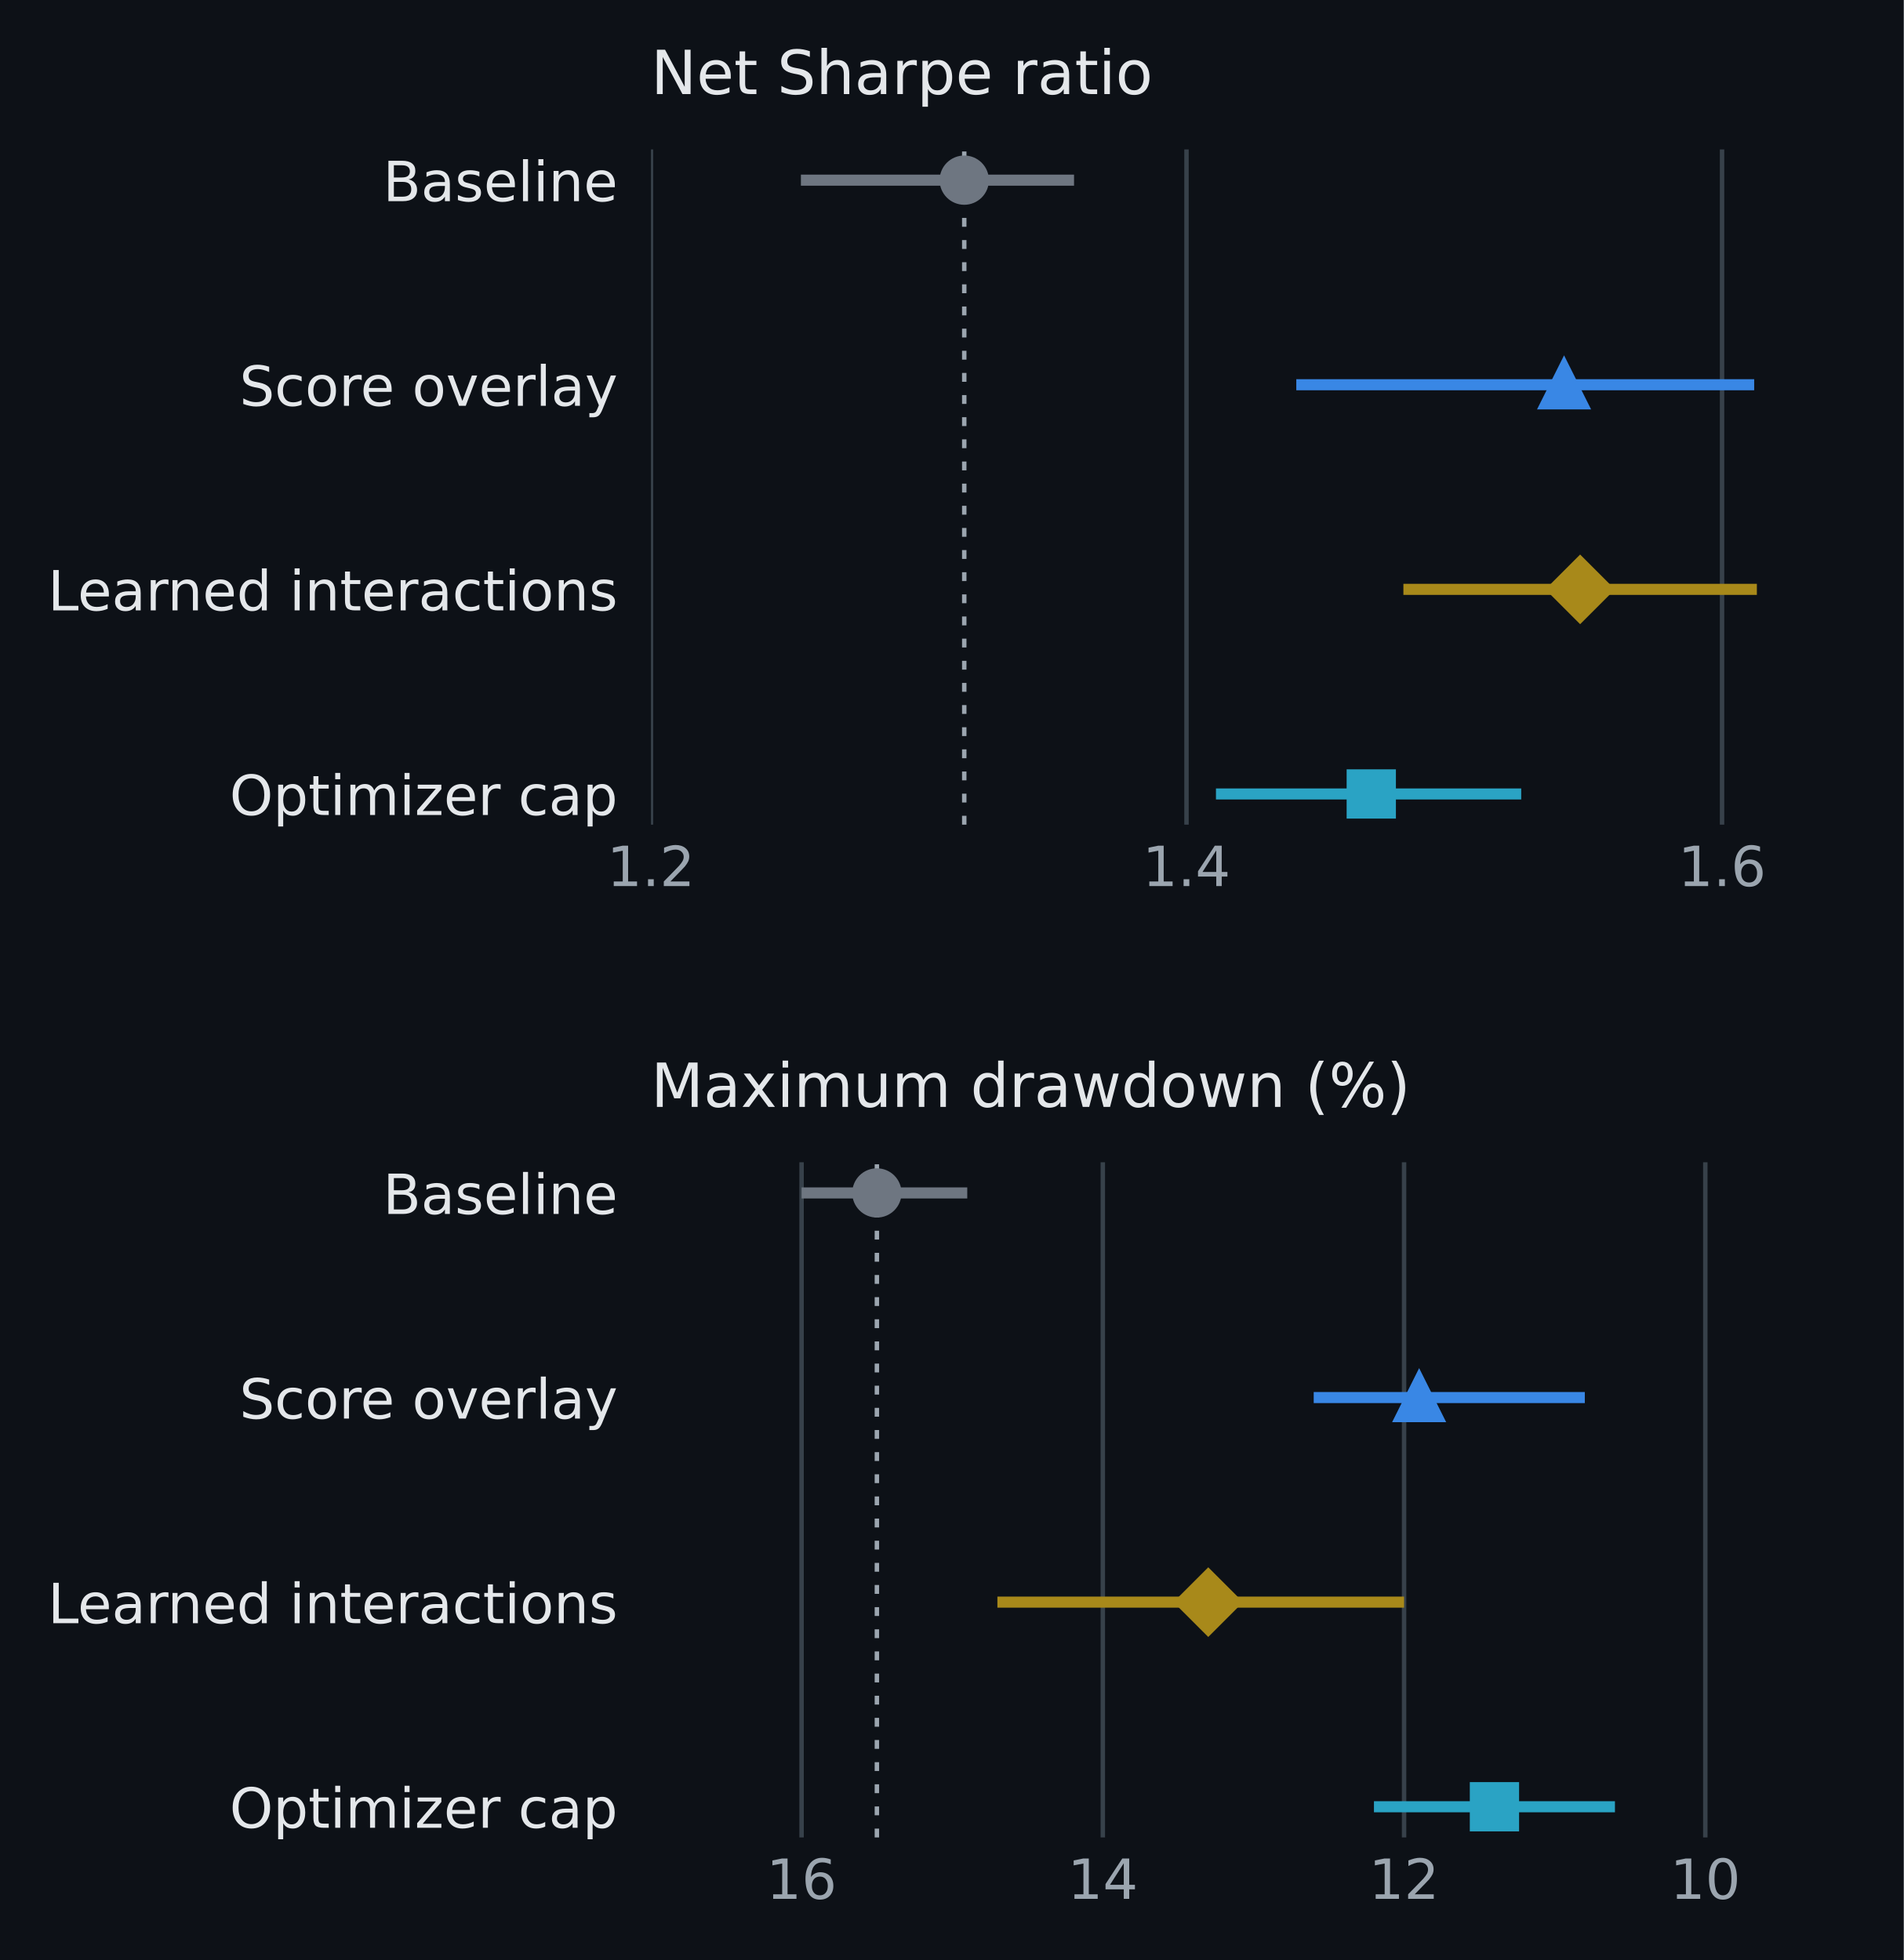
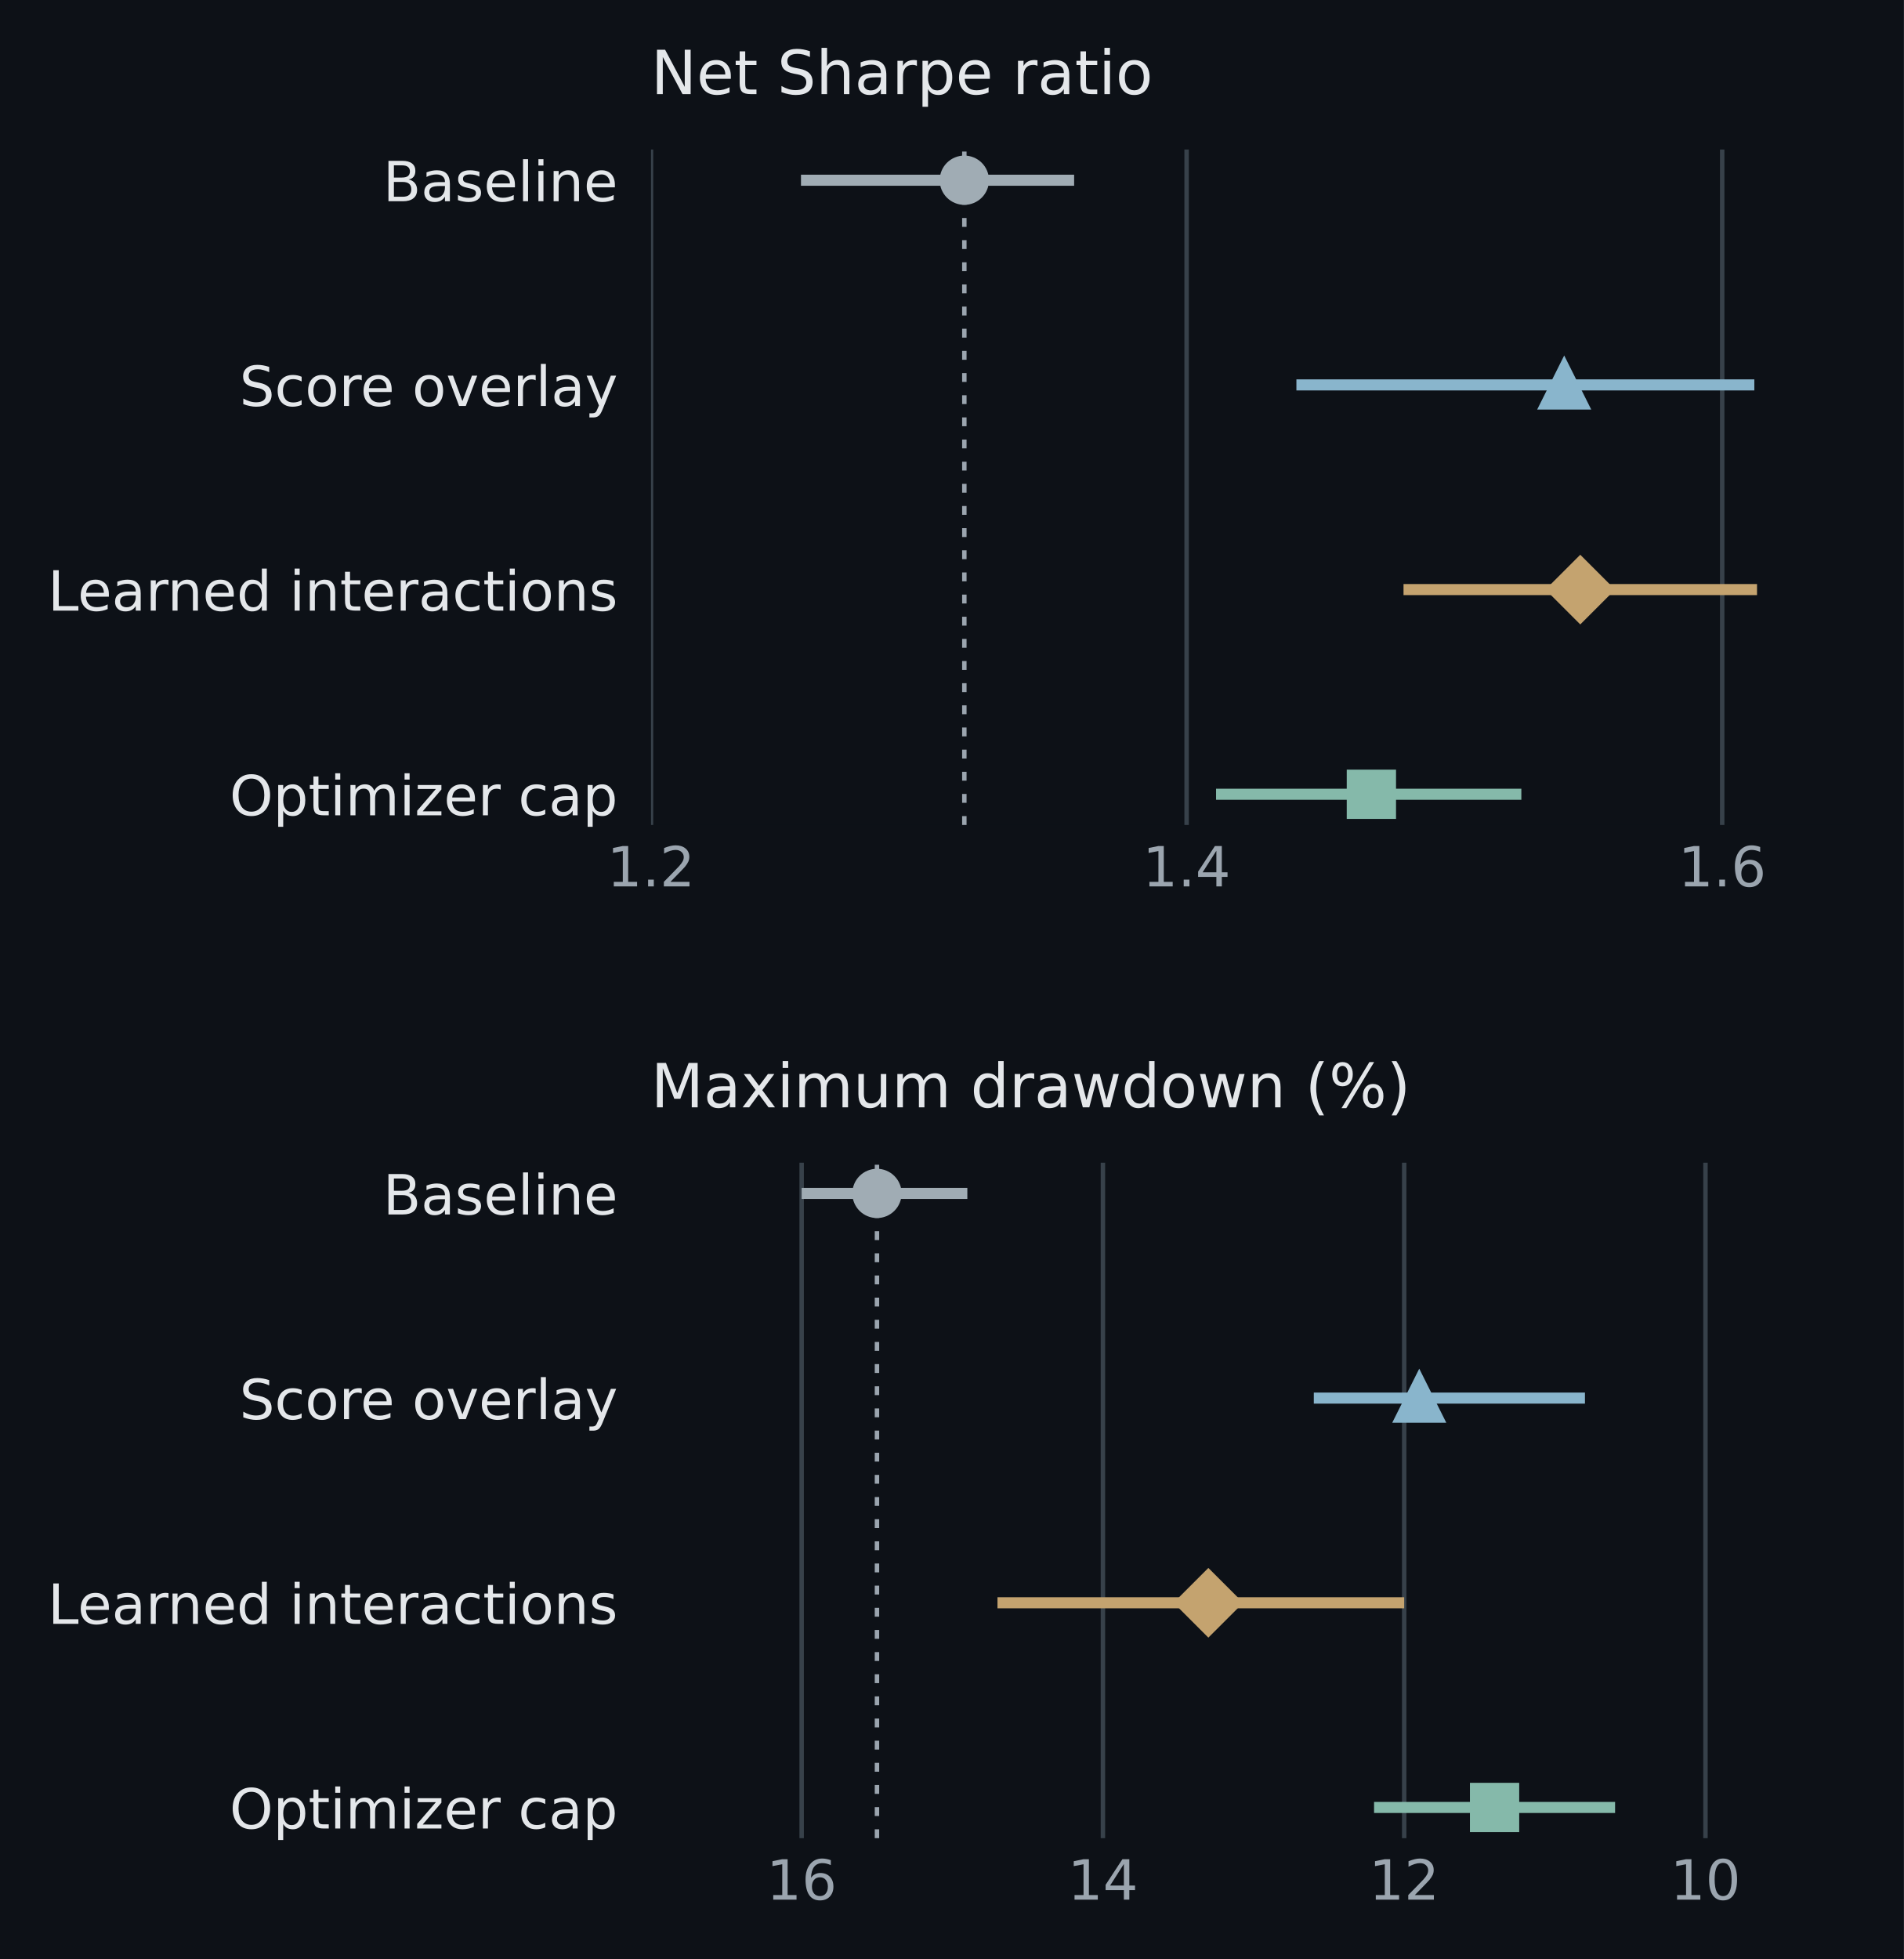
- <svg xmlns="http://www.w3.org/2000/svg" xmlns:xlink="http://www.w3.org/1999/xlink" width="343.822pt" height="354.058pt" viewBox="0 0 343.822 354.058" version="1.1">
+ <svg xmlns="http://www.w3.org/2000/svg" xmlns:xlink="http://www.w3.org/1999/xlink" width="343.822pt" height="353.736pt" viewBox="0 0 343.822 353.736" version="1.1">
  <defs>
    <style type="text/css">*{stroke-linejoin: round; stroke-linecap: butt}</style>
  </defs>
  <g id="figure_1">
    <g id="patch_1">
-       <path d="M 0 354.058 L 343.822 354.058 L 343.822 0 L 0 0 z " style="fill: #0d1117" />
+       <path d="M 0 353.736 L 343.822 353.736 L 343.822 0 L 0 0 z " style="fill: #0d1117" />
    </g>
    <g id="axes_1">
      <g id="patch_2">
        <path d="M 117.562 148.966 L 335.182 148.966 L 335.182 26.998 L 117.562 26.998 z " style="fill: #0d1117" />
      </g>
      <g id="matplotlib.axis_1">
        <g id="xtick_1">
          <g id="line2d_1">
-             <path d="M 117.562 148.966 L 117.562 26.998 " clip-path="url(#p09c8c6550d)" style="fill: none; stroke: #37414a; stroke-width: 0.8; stroke-linecap: square" />
+             <path d="M 117.562 148.966 L 117.562 26.998 " clip-path="url(#p8775732e11)" style="fill: none; stroke: #37414a; stroke-width: 0.8; stroke-linecap: square" />
          </g>
          <g id="line2d_2" />
          <g id="text_1">
-             <text style="font-size: 10px; font-family: 'DejaVu Sans', 'Arial', sans-serif; text-anchor: middle; fill: #9ba5af" x="117.562" y="160.064" transform="rotate(-0 117.5619 160.0639)">1.2</text>
+             <text style="font-size: 10px; font-family: 'DejaVu Sans', 'Arial', sans-serif; text-anchor: middle; fill: #9ba5af" x="117.562" y="160.065" transform="rotate(-0 117.5619 160.0647)">1.2</text>
          </g>
        </g>
        <g id="xtick_2">
          <g id="line2d_3">
-             <path d="M 214.282 148.966 L 214.282 26.998 " clip-path="url(#p09c8c6550d)" style="fill: none; stroke: #37414a; stroke-width: 0.8; stroke-linecap: square" />
+             <path d="M 214.282 148.966 L 214.282 26.998 " clip-path="url(#p8775732e11)" style="fill: none; stroke: #37414a; stroke-width: 0.8; stroke-linecap: square" />
          </g>
          <g id="line2d_4" />
          <g id="text_2">
-             <text style="font-size: 10px; font-family: 'DejaVu Sans', 'Arial', sans-serif; text-anchor: middle; fill: #9ba5af" x="214.282" y="160.064" transform="rotate(-0 214.2819 160.0639)">1.4</text>
+             <text style="font-size: 10px; font-family: 'DejaVu Sans', 'Arial', sans-serif; text-anchor: middle; fill: #9ba5af" x="214.282" y="160.065" transform="rotate(-0 214.2819 160.0647)">1.4</text>
          </g>
        </g>
        <g id="xtick_3">
          <g id="line2d_5">
-             <path d="M 311.002 148.966 L 311.002 26.998 " clip-path="url(#p09c8c6550d)" style="fill: none; stroke: #37414a; stroke-width: 0.8; stroke-linecap: square" />
+             <path d="M 311.002 148.966 L 311.002 26.998 " clip-path="url(#p8775732e11)" style="fill: none; stroke: #37414a; stroke-width: 0.8; stroke-linecap: square" />
          </g>
          <g id="line2d_6" />
          <g id="text_3">
-             <text style="font-size: 10px; font-family: 'DejaVu Sans', 'Arial', sans-serif; text-anchor: middle; fill: #9ba5af" x="311.002" y="160.064" transform="rotate(-0 311.0019 160.0639)">1.6</text>
+             <text style="font-size: 10px; font-family: 'DejaVu Sans', 'Arial', sans-serif; text-anchor: middle; fill: #9ba5af" x="311.002" y="160.065" transform="rotate(-0 311.0019 160.0647)">1.6</text>
          </g>
        </g>
      </g>
      <g id="matplotlib.axis_2">
        <g id="ytick_1">
          <g id="line2d_7" />
          <g id="text_4">
            <text style="font-size: 10px; font-family: 'DejaVu Sans', 'Arial', sans-serif; text-anchor: end; fill: #e4e7ea" x="111.562" y="36.342" transform="rotate(-0 111.5619 36.3415)">Baseline</text>
          </g>
        </g>
        <g id="ytick_2">
          <g id="line2d_8" />
          <g id="text_5">
            <text style="font-size: 10px; font-family: 'DejaVu Sans', 'Arial', sans-serif; text-anchor: end; fill: #e4e7ea" x="111.562" y="73.302" transform="rotate(-0 111.5619 73.3015)">Score overlay</text>
          </g>
        </g>
        <g id="ytick_3">
          <g id="line2d_9" />
          <g id="text_6">
            <text style="font-size: 10px; font-family: 'DejaVu Sans', 'Arial', sans-serif; text-anchor: end; fill: #e4e7ea" x="111.562" y="110.261" transform="rotate(-0 111.5619 110.2615)">Learned interactions</text>
          </g>
        </g>
        <g id="ytick_4">
          <g id="line2d_10" />
          <g id="text_7">
            <text style="font-size: 10px; font-family: 'DejaVu Sans', 'Arial', sans-serif; text-anchor: end; fill: #e4e7ea" x="111.562" y="147.221" transform="rotate(-0 111.5619 147.2215)">Optimizer cap</text>
          </g>
        </g>
      </g>
      <g id="line2d_11">
-         <path d="M 174.143 148.966 L 174.143 26.998 " clip-path="url(#p09c8c6550d)" style="fill: none; stroke-dasharray: 1.6,2.4; stroke-dashoffset: 0; stroke: #9ba5af; stroke-width: 0.8" />
+         <path d="M 174.143 148.966 L 174.143 26.998 " clip-path="url(#p8775732e11)" style="fill: none; stroke-dasharray: 1.6,2.4; stroke-dashoffset: 0; stroke: #9ba5af; stroke-width: 0.8" />
      </g>
      <g id="line2d_12">
-         <path d="M 144.643 32.542 L 193.971 32.542 " clip-path="url(#p09c8c6550d)" style="fill: none; stroke: #6e7681; stroke-width: 2" />
+         <path d="M 144.643 32.542 L 193.971 32.542 " clip-path="url(#p8775732e11)" style="fill: none; stroke: #a0acb4; stroke-width: 2" />
      </g>
      <g id="line2d_13">
-         <path d="M 234.109 69.502 L 316.805 69.502 " clip-path="url(#p09c8c6550d)" style="fill: none; stroke: #3987e5; stroke-width: 2" />
+         <path d="M 234.109 69.502 L 316.805 69.502 " clip-path="url(#p8775732e11)" style="fill: none; stroke: #89b5cc; stroke-width: 2" />
      </g>
      <g id="line2d_14">
-         <path d="M 253.453 106.462 L 317.289 106.462 " clip-path="url(#p09c8c6550d)" style="fill: none; stroke: #a8891a; stroke-width: 2" />
+         <path d="M 253.453 106.462 L 317.289 106.462 " clip-path="url(#p8775732e11)" style="fill: none; stroke: #c4a36f; stroke-width: 2" />
      </g>
      <g id="line2d_15">
-         <path d="M 219.601 143.422 L 274.732 143.422 " clip-path="url(#p09c8c6550d)" style="fill: none; stroke: #2aa3c4; stroke-width: 2" />
+         <path d="M 219.601 143.422 L 274.732 143.422 " clip-path="url(#p8775732e11)" style="fill: none; stroke: #85b9aa; stroke-width: 2" />
      </g>
      <g id="line2d_16">
        <defs>
-           <path id="mfc633f45e8" d="M 0 3.75 C 0.995 3.75 1.948 3.355 2.652 2.652 C 3.355 1.948 3.75 0.995 3.75 0 C 3.75 -0.995 3.355 -1.948 2.652 -2.652 C 1.948 -3.355 0.995 -3.75 0 -3.75 C -0.995 -3.75 -1.948 -3.355 -2.652 -2.652 C -3.355 -1.948 -3.75 -0.995 -3.75 0 C -3.75 0.995 -3.355 1.948 -2.652 2.652 C -1.948 3.355 -0.995 3.75 0 3.75 z " style="stroke: #6e7681; stroke-width: 1.4" />
-         </defs>
-         <g clip-path="url(#p09c8c6550d)">
-           <use xlink:href="#mfc633f45e8" x="174.143" y="32.542" style="fill: #6e7681; stroke: #6e7681; stroke-width: 1.4" />
+           <path id="m5cb337e624" d="M 0 3.75 C 0.995 3.75 1.948 3.355 2.652 2.652 C 3.355 1.948 3.75 0.995 3.75 0 C 3.75 -0.995 3.355 -1.948 2.652 -2.652 C 1.948 -3.355 0.995 -3.75 0 -3.75 C -0.995 -3.75 -1.948 -3.355 -2.652 -2.652 C -3.355 -1.948 -3.75 -0.995 -3.75 0 C -3.75 0.995 -3.355 1.948 -2.652 2.652 C -1.948 3.355 -0.995 3.75 0 3.75 z " style="stroke: #a0acb4; stroke-width: 1.4" />
+         </defs>
+         <g clip-path="url(#p8775732e11)">
+           <use xlink:href="#m5cb337e624" x="174.143" y="32.542" style="fill: #a0acb4; stroke: #a0acb4; stroke-width: 1.4" />
        </g>
      </g>
      <g id="line2d_17">
        <defs>
-           <path id="ma7c6dc699d" d="M 0 -3.75 L -3.75 3.75 L 3.75 3.75 z " style="stroke: #3987e5; stroke-width: 1.4; stroke-linejoin: miter" />
-         </defs>
-         <g clip-path="url(#p09c8c6550d)">
-           <use xlink:href="#ma7c6dc699d" x="282.469" y="69.502" style="fill: #3987e5; stroke: #3987e5; stroke-width: 1.4; stroke-linejoin: miter" />
+           <path id="m107335a09c" d="M 0 -3.75 L -3.75 3.75 L 3.75 3.75 z " style="stroke: #89b5cc; stroke-width: 1.4; stroke-linejoin: miter" />
+         </defs>
+         <g clip-path="url(#p8775732e11)">
+           <use xlink:href="#m107335a09c" x="282.469" y="69.502" style="fill: #89b5cc; stroke: #89b5cc; stroke-width: 1.4; stroke-linejoin: miter" />
        </g>
      </g>
      <g id="line2d_18">
        <defs>
-           <path id="m33b812bdcb" d="M -0 5.303 L 5.303 0 L 0 -5.303 L -5.303 -0 z " style="stroke: #a8891a; stroke-width: 1.4; stroke-linejoin: miter" />
-         </defs>
-         <g clip-path="url(#p09c8c6550d)">
-           <use xlink:href="#m33b812bdcb" x="285.371" y="106.462" style="fill: #a8891a; stroke: #a8891a; stroke-width: 1.4; stroke-linejoin: miter" />
+           <path id="m887b56ec03" d="M -0 5.303 L 5.303 0 L 0 -5.303 L -5.303 -0 z " style="stroke: #c4a36f; stroke-width: 1.4; stroke-linejoin: miter" />
+         </defs>
+         <g clip-path="url(#p8775732e11)">
+           <use xlink:href="#m887b56ec03" x="285.371" y="106.462" style="fill: #c4a36f; stroke: #c4a36f; stroke-width: 1.4; stroke-linejoin: miter" />
        </g>
      </g>
      <g id="line2d_19">
        <defs>
-           <path id="m5421ae75d8" d="M -3.75 3.75 L 3.75 3.75 L 3.75 -3.75 L -3.75 -3.75 z " style="stroke: #2aa3c4; stroke-width: 1.4; stroke-linejoin: miter" />
-         </defs>
-         <g clip-path="url(#p09c8c6550d)">
-           <use xlink:href="#m5421ae75d8" x="247.65" y="143.422" style="fill: #2aa3c4; stroke: #2aa3c4; stroke-width: 1.4; stroke-linejoin: miter" />
+           <path id="mc5c51ffb60" d="M -3.75 3.75 L 3.75 3.75 L 3.75 -3.75 L -3.75 -3.75 z " style="stroke: #85b9aa; stroke-width: 1.4; stroke-linejoin: miter" />
+         </defs>
+         <g clip-path="url(#p8775732e11)">
+           <use xlink:href="#mc5c51ffb60" x="247.65" y="143.422" style="fill: #85b9aa; stroke: #85b9aa; stroke-width: 1.4; stroke-linejoin: miter" />
        </g>
      </g>
      <g id="text_8">
        <text style="font-size: 11px; font-family: 'DejaVu Sans', 'Arial', sans-serif; text-anchor: start; fill: #e4e7ea" x="117.562" y="16.998" transform="rotate(-0 117.5619 16.99828)">Net Sharpe ratio</text>
      </g>
    </g>
    <g id="axes_2">
      <g id="patch_3">
        <path d="M 117.562 331.918 L 335.182 331.918 L 335.182 209.95 L 117.562 209.95 z " style="fill: #0d1117" />
      </g>
      <g id="matplotlib.axis_3">
        <g id="xtick_4">
          <g id="line2d_20">
-             <path d="M 144.764 331.918 L 144.764 209.95 " clip-path="url(#p4eddfa42fe)" style="fill: none; stroke: #37414a; stroke-width: 0.8; stroke-linecap: square" />
+             <path d="M 144.764 331.918 L 144.764 209.95 " clip-path="url(#paaa7805d66)" style="fill: none; stroke: #37414a; stroke-width: 0.8; stroke-linecap: square" />
          </g>
          <g id="line2d_21" />
          <g id="text_9">
-             <text style="font-size: 10px; font-family: 'DejaVu Sans', 'Arial', sans-serif; text-anchor: middle; fill: #9ba5af" x="144.764" y="343.016" transform="rotate(-0 144.7644 343.0159)">16</text>
+             <text style="font-size: 10px; font-family: 'DejaVu Sans', 'Arial', sans-serif; text-anchor: middle; fill: #9ba5af" x="144.764" y="343.017" transform="rotate(-0 144.7644 343.0167)">16</text>
          </g>
        </g>
        <g id="xtick_5">
          <g id="line2d_22">
-             <path d="M 199.169 331.918 L 199.169 209.95 " clip-path="url(#p4eddfa42fe)" style="fill: none; stroke: #37414a; stroke-width: 0.8; stroke-linecap: square" />
+             <path d="M 199.169 331.918 L 199.169 209.95 " clip-path="url(#paaa7805d66)" style="fill: none; stroke: #37414a; stroke-width: 0.8; stroke-linecap: square" />
          </g>
          <g id="line2d_23" />
          <g id="text_10">
-             <text style="font-size: 10px; font-family: 'DejaVu Sans', 'Arial', sans-serif; text-anchor: middle; fill: #9ba5af" x="199.169" y="343.016" transform="rotate(-0 199.1694 343.0159)">14</text>
+             <text style="font-size: 10px; font-family: 'DejaVu Sans', 'Arial', sans-serif; text-anchor: middle; fill: #9ba5af" x="199.169" y="343.017" transform="rotate(-0 199.1694 343.0167)">14</text>
          </g>
        </g>
        <g id="xtick_6">
          <g id="line2d_24">
-             <path d="M 253.574 331.918 L 253.574 209.95 " clip-path="url(#p4eddfa42fe)" style="fill: none; stroke: #37414a; stroke-width: 0.8; stroke-linecap: square" />
+             <path d="M 253.574 331.918 L 253.574 209.95 " clip-path="url(#paaa7805d66)" style="fill: none; stroke: #37414a; stroke-width: 0.8; stroke-linecap: square" />
          </g>
          <g id="line2d_25" />
          <g id="text_11">
-             <text style="font-size: 10px; font-family: 'DejaVu Sans', 'Arial', sans-serif; text-anchor: middle; fill: #9ba5af" x="253.574" y="343.016" transform="rotate(-0 253.5744 343.0159)">12</text>
+             <text style="font-size: 10px; font-family: 'DejaVu Sans', 'Arial', sans-serif; text-anchor: middle; fill: #9ba5af" x="253.574" y="343.017" transform="rotate(-0 253.5744 343.0167)">12</text>
          </g>
        </g>
        <g id="xtick_7">
          <g id="line2d_26">
-             <path d="M 307.979 331.918 L 307.979 209.95 " clip-path="url(#p4eddfa42fe)" style="fill: none; stroke: #37414a; stroke-width: 0.8; stroke-linecap: square" />
+             <path d="M 307.979 331.918 L 307.979 209.95 " clip-path="url(#paaa7805d66)" style="fill: none; stroke: #37414a; stroke-width: 0.8; stroke-linecap: square" />
          </g>
          <g id="line2d_27" />
          <g id="text_12">
-             <text style="font-size: 10px; font-family: 'DejaVu Sans', 'Arial', sans-serif; text-anchor: middle; fill: #9ba5af" x="307.979" y="343.016" transform="rotate(-0 307.9794 343.0159)">10</text>
+             <text style="font-size: 10px; font-family: 'DejaVu Sans', 'Arial', sans-serif; text-anchor: middle; fill: #9ba5af" x="307.979" y="343.017" transform="rotate(-0 307.9794 343.0167)">10</text>
          </g>
        </g>
      </g>
      <g id="matplotlib.axis_4">
        <g id="ytick_5">
          <g id="line2d_28" />
          <g id="text_13">
            <text style="font-size: 10px; font-family: 'DejaVu Sans', 'Arial', sans-serif; text-anchor: end; fill: #e4e7ea" x="111.562" y="219.293" transform="rotate(-0 111.5619 219.2935)">Baseline</text>
          </g>
        </g>
        <g id="ytick_6">
          <g id="line2d_29" />
          <g id="text_14">
            <text style="font-size: 10px; font-family: 'DejaVu Sans', 'Arial', sans-serif; text-anchor: end; fill: #e4e7ea" x="111.562" y="256.253" transform="rotate(-0 111.5619 256.2535)">Score overlay</text>
          </g>
        </g>
        <g id="ytick_7">
          <g id="line2d_30" />
          <g id="text_15">
            <text style="font-size: 10px; font-family: 'DejaVu Sans', 'Arial', sans-serif; text-anchor: end; fill: #e4e7ea" x="111.562" y="293.214" transform="rotate(-0 111.5619 293.2135)">Learned interactions</text>
          </g>
        </g>
        <g id="ytick_8">
          <g id="line2d_31" />
          <g id="text_16">
            <text style="font-size: 10px; font-family: 'DejaVu Sans', 'Arial', sans-serif; text-anchor: end; fill: #e4e7ea" x="111.562" y="330.173" transform="rotate(-0 111.5619 330.1735)">Optimizer cap</text>
          </g>
        </g>
      </g>
      <g id="line2d_32">
-         <path d="M 158.366 331.918 L 158.366 209.95 " clip-path="url(#p4eddfa42fe)" style="fill: none; stroke-dasharray: 1.6,2.4; stroke-dashoffset: 0; stroke: #9ba5af; stroke-width: 0.8" />
+         <path d="M 158.366 331.918 L 158.366 209.95 " clip-path="url(#paaa7805d66)" style="fill: none; stroke-dasharray: 1.6,2.4; stroke-dashoffset: 0; stroke: #9ba5af; stroke-width: 0.8" />
      </g>
      <g id="line2d_33">
-         <path d="M 144.764 215.494 L 174.687 215.494 " clip-path="url(#p4eddfa42fe)" style="fill: none; stroke: #6e7681; stroke-width: 2" />
+         <path d="M 144.764 215.494 L 174.687 215.494 " clip-path="url(#paaa7805d66)" style="fill: none; stroke: #a0acb4; stroke-width: 2" />
      </g>
      <g id="line2d_34">
-         <path d="M 237.253 252.454 L 286.217 252.454 " clip-path="url(#p4eddfa42fe)" style="fill: none; stroke: #3987e5; stroke-width: 2" />
+         <path d="M 237.253 252.454 L 286.217 252.454 " clip-path="url(#paaa7805d66)" style="fill: none; stroke: #89b5cc; stroke-width: 2" />
      </g>
      <g id="line2d_35">
-         <path d="M 180.128 289.414 L 253.574 289.414 " clip-path="url(#p4eddfa42fe)" style="fill: none; stroke: #a8891a; stroke-width: 2" />
+         <path d="M 180.128 289.414 L 253.574 289.414 " clip-path="url(#paaa7805d66)" style="fill: none; stroke: #c4a36f; stroke-width: 2" />
      </g>
      <g id="line2d_36">
-         <path d="M 248.134 326.374 L 291.658 326.374 " clip-path="url(#p4eddfa42fe)" style="fill: none; stroke: #2aa3c4; stroke-width: 2" />
+         <path d="M 248.134 326.374 L 291.658 326.374 " clip-path="url(#paaa7805d66)" style="fill: none; stroke: #85b9aa; stroke-width: 2" />
      </g>
      <g id="line2d_37">
-         <g clip-path="url(#p4eddfa42fe)">
-           <use xlink:href="#mfc633f45e8" x="158.366" y="215.494" style="fill: #6e7681; stroke: #6e7681; stroke-width: 1.4" />
+         <g clip-path="url(#paaa7805d66)">
+           <use xlink:href="#m5cb337e624" x="158.366" y="215.494" style="fill: #a0acb4; stroke: #a0acb4; stroke-width: 1.4" />
        </g>
      </g>
      <g id="line2d_38">
-         <g clip-path="url(#p4eddfa42fe)">
-           <use xlink:href="#ma7c6dc699d" x="256.295" y="252.454" style="fill: #3987e5; stroke: #3987e5; stroke-width: 1.4; stroke-linejoin: miter" />
+         <g clip-path="url(#paaa7805d66)">
+           <use xlink:href="#m107335a09c" x="256.295" y="252.454" style="fill: #89b5cc; stroke: #89b5cc; stroke-width: 1.4; stroke-linejoin: miter" />
        </g>
      </g>
      <g id="line2d_39">
-         <g clip-path="url(#p4eddfa42fe)">
-           <use xlink:href="#m33b812bdcb" x="218.211" y="289.414" style="fill: #a8891a; stroke: #a8891a; stroke-width: 1.4; stroke-linejoin: miter" />
+         <g clip-path="url(#paaa7805d66)">
+           <use xlink:href="#m887b56ec03" x="218.211" y="289.414" style="fill: #c4a36f; stroke: #c4a36f; stroke-width: 1.4; stroke-linejoin: miter" />
        </g>
      </g>
      <g id="line2d_40">
-         <g clip-path="url(#p4eddfa42fe)">
-           <use xlink:href="#m5421ae75d8" x="269.896" y="326.374" style="fill: #2aa3c4; stroke: #2aa3c4; stroke-width: 1.4; stroke-linejoin: miter" />
+         <g clip-path="url(#paaa7805d66)">
+           <use xlink:href="#mc5c51ffb60" x="269.896" y="326.374" style="fill: #85b9aa; stroke: #85b9aa; stroke-width: 1.4; stroke-linejoin: miter" />
        </g>
      </g>
      <g id="text_17">
        <text style="font-size: 11px; font-family: 'DejaVu Sans', 'Arial', sans-serif; text-anchor: start; fill: #e4e7ea" x="117.562" y="199.95" transform="rotate(-0 117.5619 199.9503)">Maximum drawdown (%)</text>
      </g>
    </g>
  </g>
  <defs>
-     <clipPath id="p09c8c6550d">
+     <clipPath id="p8775732e11">
      <rect x="117.562" y="26.998" width="217.62" height="121.968" />
    </clipPath>
-     <clipPath id="p4eddfa42fe">
+     <clipPath id="paaa7805d66">
      <rect x="117.562" y="209.95" width="217.62" height="121.968" />
    </clipPath>
  </defs>
</svg>
